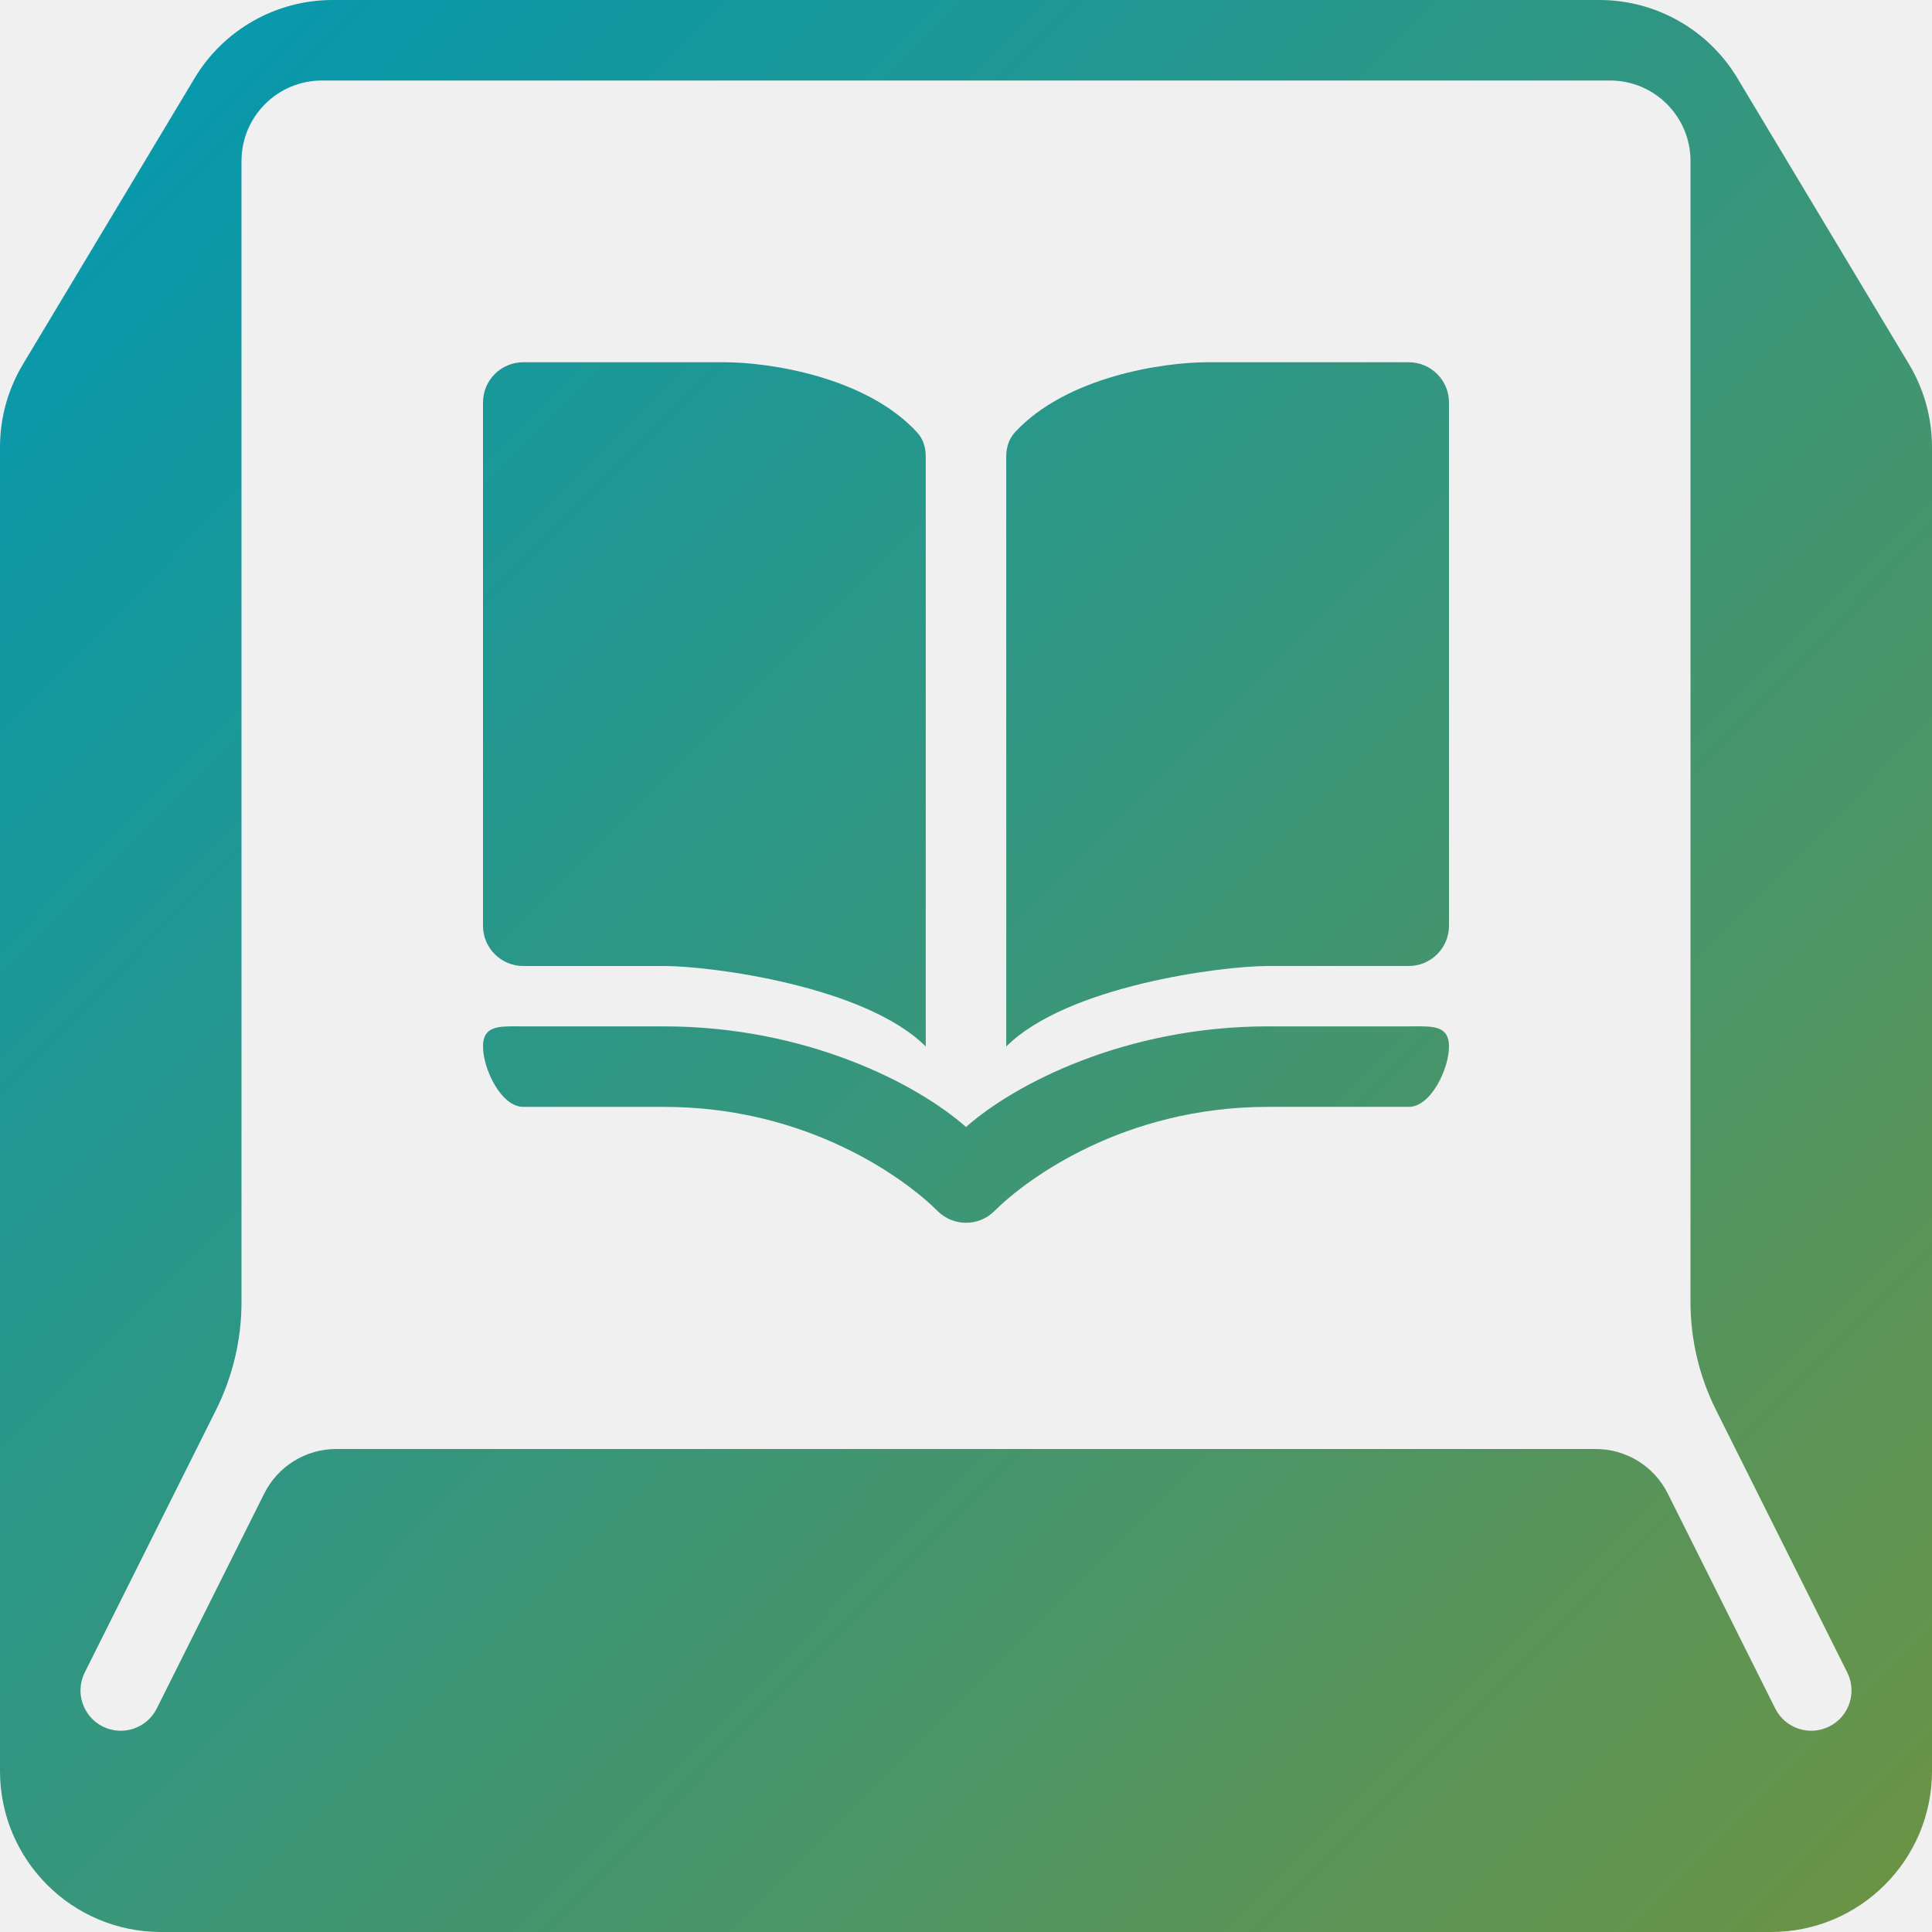
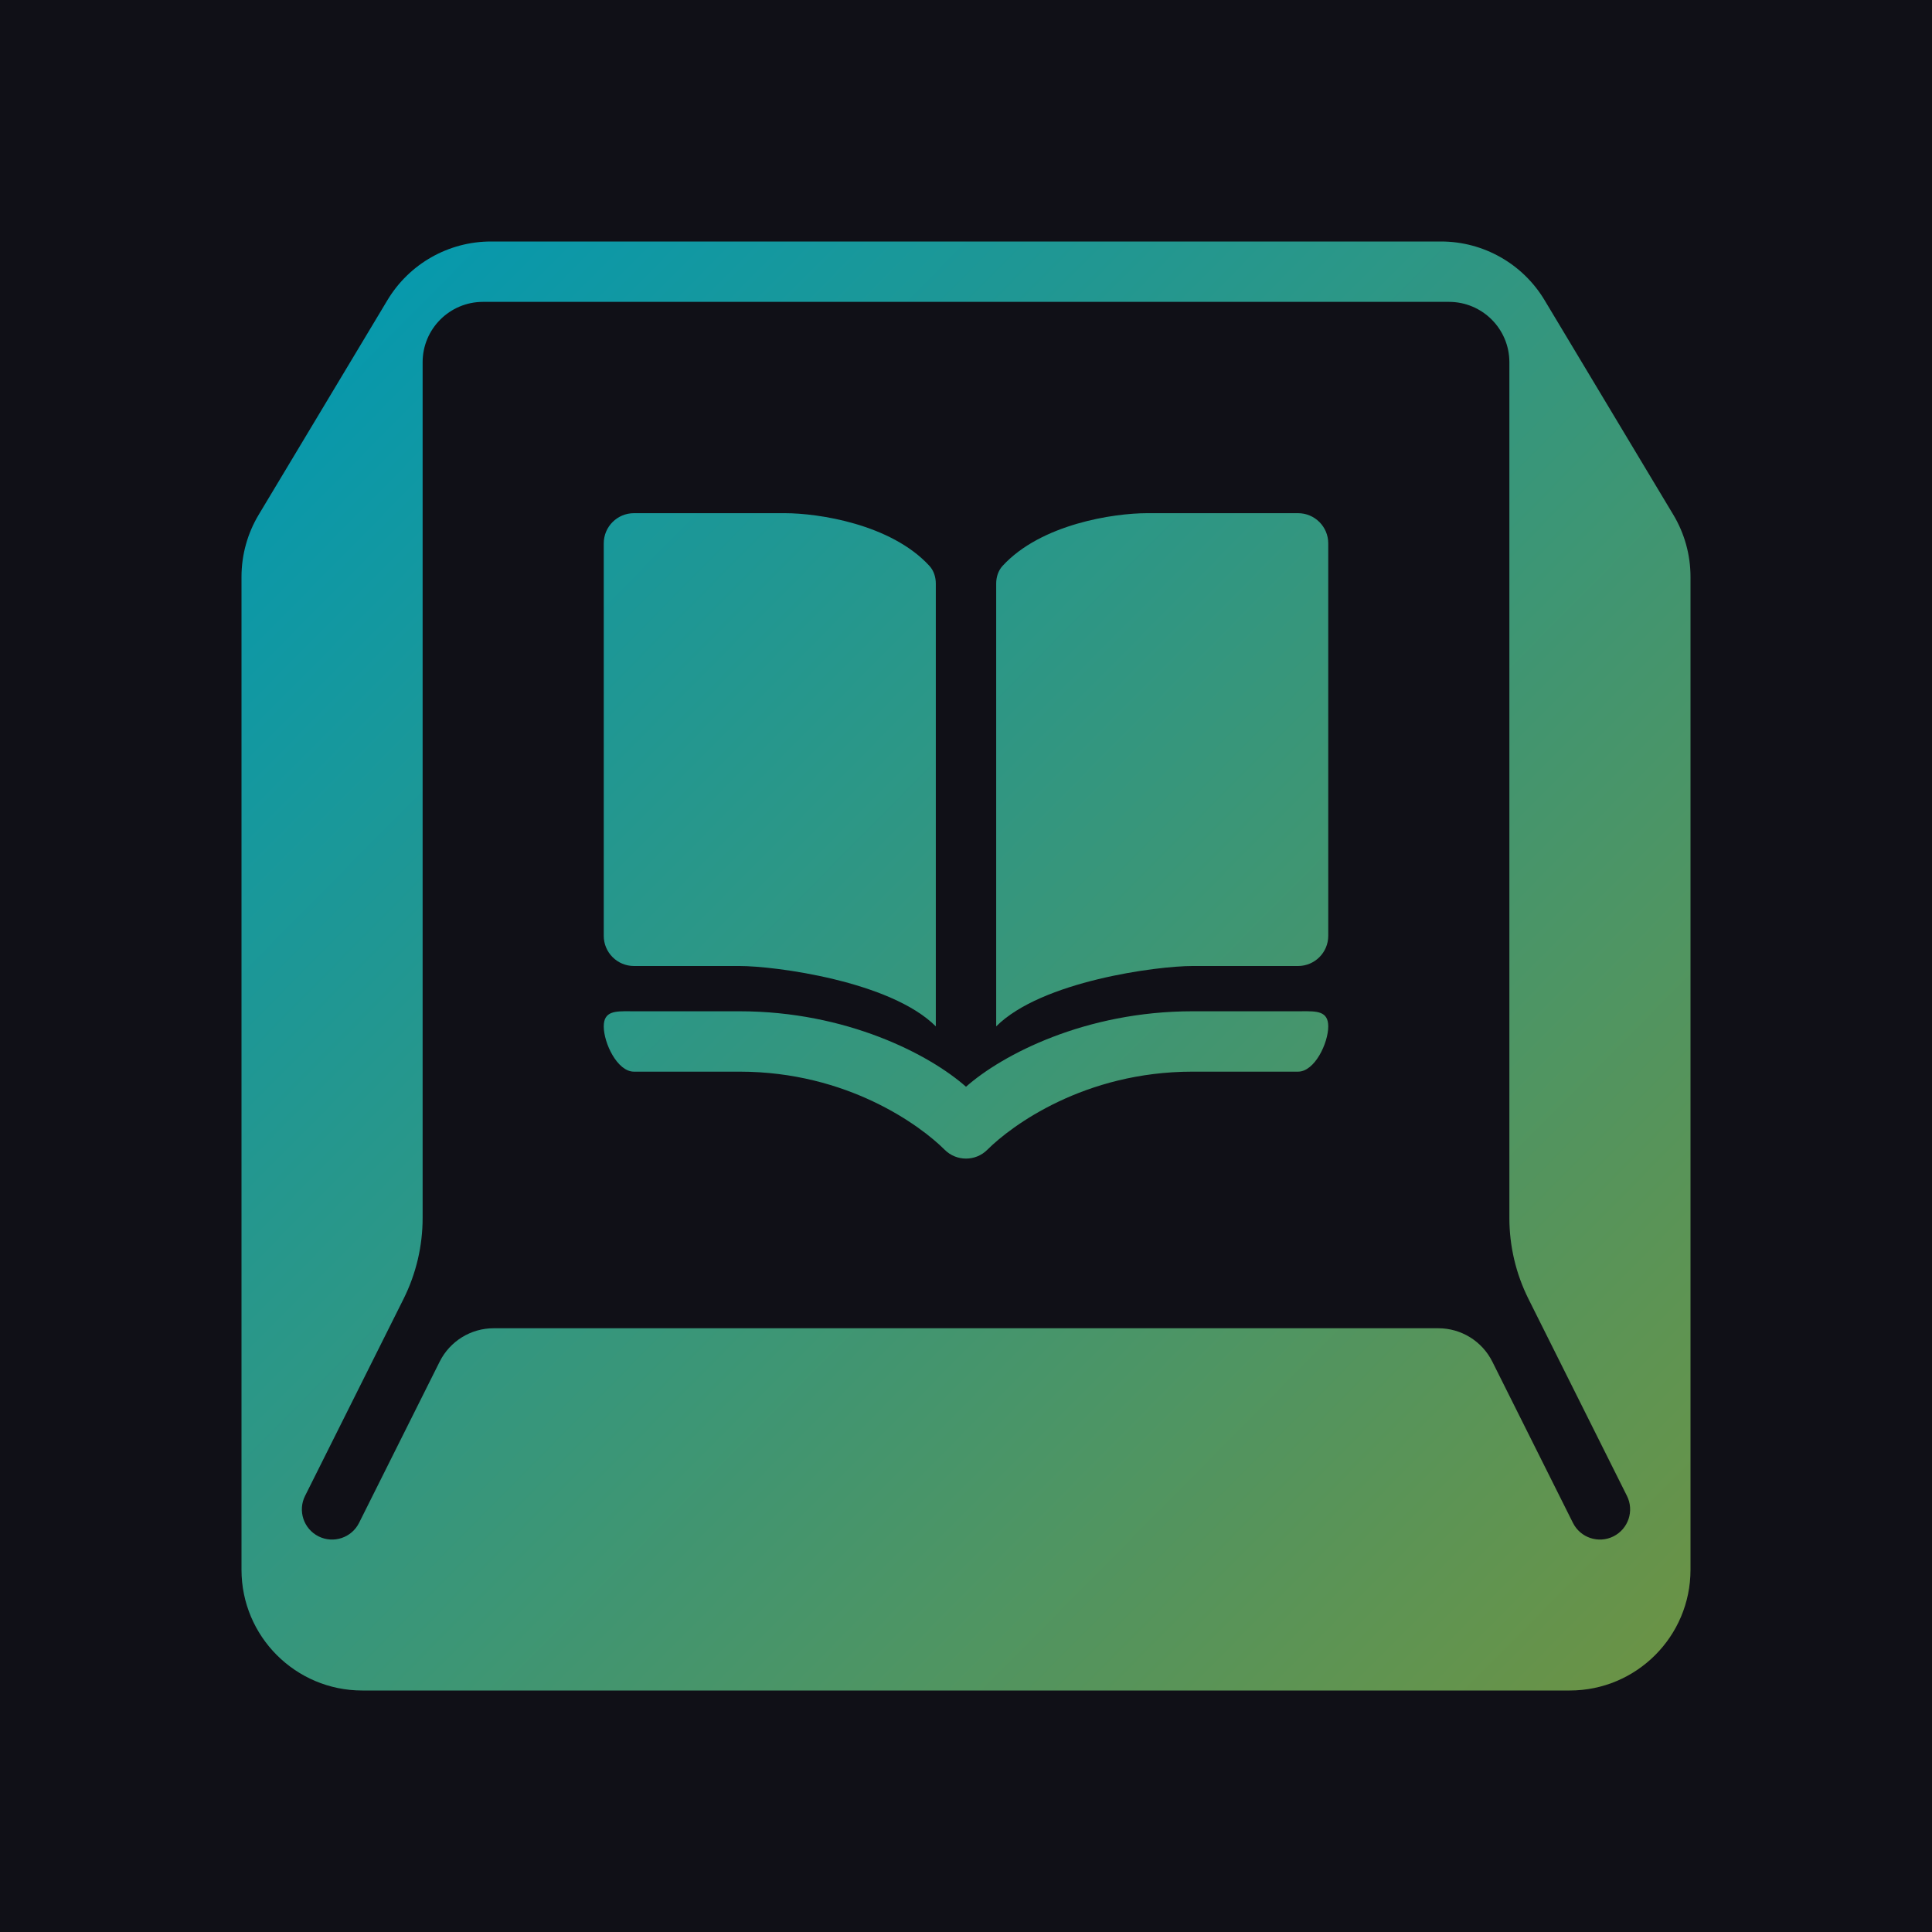
<svg xmlns="http://www.w3.org/2000/svg" width="1024" height="1024" fill="none">
-   <g clip-path="url(#a)">
-     <path fill="url(#b)" d="M490.667 554.667v-312.89c0-4.616-1.427-9.177-4.547-12.574C458.911 199.609 407.5 192 384 192H277.333C265.552 192 256 201.551 256 213.333v277.334c0 11.782 9.552 21.333 21.333 21.333H352c24.885 0 106.667 10.667 138.667 42.667Z" />
-     <path fill="url(#c)" d="M533.333 554.667v-312.89c0-4.616 1.427-9.177 4.547-12.574C565.089 199.609 616.5 192 640 192h106.667c11.781 0 21.333 9.551 21.333 21.333v277.334c0 11.782-9.552 21.333-21.333 21.333H672c-24.885 0-106.667 10.667-138.667 42.667Z" />
-     <path fill="url(#d)" d="M256 554.667c0-10.826 8.063-10.763 18.51-10.683l2.823.016H352c75.505 0 134.24 30.536 160 53.333C537.76 574.536 596.495 544 672 544h74.667l1.666-.008 1.157-.008c10.448-.08 18.51-.143 18.51 10.683 0 11.782-9.552 32-21.333 32H672c-76.5 0-128.125 38.394-144.917 55.187-8.328 8.331-21.838 8.331-30.166 0C480.125 625.061 428.5 586.667 352 586.667h-74.667c-11.781 0-21.333-20.218-21.333-32Z" />
-     <path fill="url(#e)" fill-rule="evenodd" d="M938.667 1024c47.13 0 85.333-38.204 85.333-85.333V236.969a85.31 85.31 0 0 0-12.16-43.904L920.859 41.43A85.33 85.33 0 0 0 847.688 0H176.313a85.324 85.324 0 0 0-73.167 41.43L12.162 193.065A85.328 85.328 0 0 0 0 236.969v701.698C0 985.796 38.208 1024 85.333 1024h853.334ZM128 85.333c0-23.563 19.104-42.666 42.667-42.666h682.666C876.896 42.667 896 61.77 896 85.333v604.744a127.94 127.94 0 0 0 13.516 57.242l69.567 139.141c5.266 10.537.995 23.353-9.541 28.621-10.542 5.269-23.354.997-28.625-9.541l-56.979-113.954A42.666 42.666 0 0 0 845.776 768H178.219a42.656 42.656 0 0 0-38.156 23.586L83.083 905.54c-5.27 10.538-18.083 14.81-28.625 9.541-10.536-5.268-14.807-18.084-9.541-28.621l69.573-139.136A128.014 128.014 0 0 0 128 690.082V85.333Z" clip-rule="evenodd" />
-   </g>
+   <path fill="#101017" d="M0 0h1024v1024H0z" />
+   <path fill="url(#a)" d="M496 544V309.333c0-3.462-1.07-6.883-3.41-9.431C472.184 277.707 433.625 272 416 272h-80c-8.836 0-16 7.163-16 16v208c0 8.837 7.164 16 16 16h56c18.664 0 80 8 104 32Z" />
+   <path fill="url(#b)" d="M528 544V309.333c0-3.462 1.07-6.883 3.41-9.431C551.816 277.707 590.375 272 608 272h80c8.836 0 16 7.163 16 16v208c0 8.837-7.164 16-16 16h-56c-18.664 0-80 8-104 32Z" />
+   <path fill="url(#c)" d="M320 544c0-8.119 6.047-8.072 13.883-8.012L336 536h56c56.629 0 100.68 22.902 120 40 19.32-17.098 63.371-40 120-40h56l1.25-.006.867-.006c7.836-.06 13.883-.107 13.883 8.012 0 8.837-7.164 24-16 24h-56c-57.375 0-96.094 28.796-108.688 41.391-6.246 6.248-16.378 6.248-22.624 0C488.094 596.796 449.375 568 392 568h-56c-8.836 0-16-15.163-16-24Z" />
+   <path fill="url(#d)" fill-rule="evenodd" d="M832 896c35.348 0 64-28.653 64-64V305.727c0-11.6-3.152-22.981-9.121-32.928l-68.234-113.727A64.001 64.001 0 0 0 763.766 128H260.234a63.994 63.994 0 0 0-54.875 31.072l-68.238 113.727A63.992 63.992 0 0 0 128 305.727V832c0 35.347 28.656 64 64 64h640ZM224 192c0-17.673 14.328-32 32-32h512c17.672 0 32 14.327 32 32v453.558a95.958 95.958 0 0 0 10.137 42.931l52.175 104.356c3.95 7.903.747 17.514-7.156 21.466-7.906 3.952-17.515.748-21.468-7.156l-42.735-85.466A32 32 0 0 0 762.332 704H261.664a31.994 31.994 0 0 0-28.617 17.689l-42.735 85.466c-3.953 7.904-13.562 11.108-21.468 7.156-7.903-3.952-11.106-13.563-7.156-21.466l52.179-104.352A96.007 96.007 0 0 0 224 645.562V192Z" clip-rule="evenodd" />
  <defs>
-     <linearGradient id="b" x1="0" x2="1034.67" y1="0" y2="1024" gradientUnits="userSpaceOnUse">
+     <linearGradient id="a" x1="128" x2="904" y1="128" y2="896" gradientUnits="userSpaceOnUse">
      <stop stop-color="#0099B4" />
      <stop offset="1" stop-color="#6D9343" />
    </linearGradient>
-     <linearGradient id="c" x1="0" x2="1034.67" y1="0" y2="1024" gradientUnits="userSpaceOnUse">
+     <linearGradient id="b" x1="128" x2="904" y1="128" y2="896" gradientUnits="userSpaceOnUse">
      <stop stop-color="#0099B4" />
      <stop offset="1" stop-color="#6D9343" />
    </linearGradient>
-     <linearGradient id="d" x1="0" x2="1034.67" y1="0" y2="1024" gradientUnits="userSpaceOnUse">
+     <linearGradient id="c" x1="128" x2="904" y1="128" y2="896" gradientUnits="userSpaceOnUse">
      <stop stop-color="#0099B4" />
      <stop offset="1" stop-color="#6D9343" />
    </linearGradient>
-     <linearGradient id="e" x1="0" x2="1034.67" y1="0" y2="1024" gradientUnits="userSpaceOnUse">
+     <linearGradient id="d" x1="128" x2="904" y1="128" y2="896" gradientUnits="userSpaceOnUse">
      <stop stop-color="#0099B4" />
      <stop offset="1" stop-color="#6D9343" />
    </linearGradient>
-     <clipPath id="a">
-       <path fill="#fff" d="M0 0h1024v1024H0z" />
-     </clipPath>
  </defs>
</svg>
